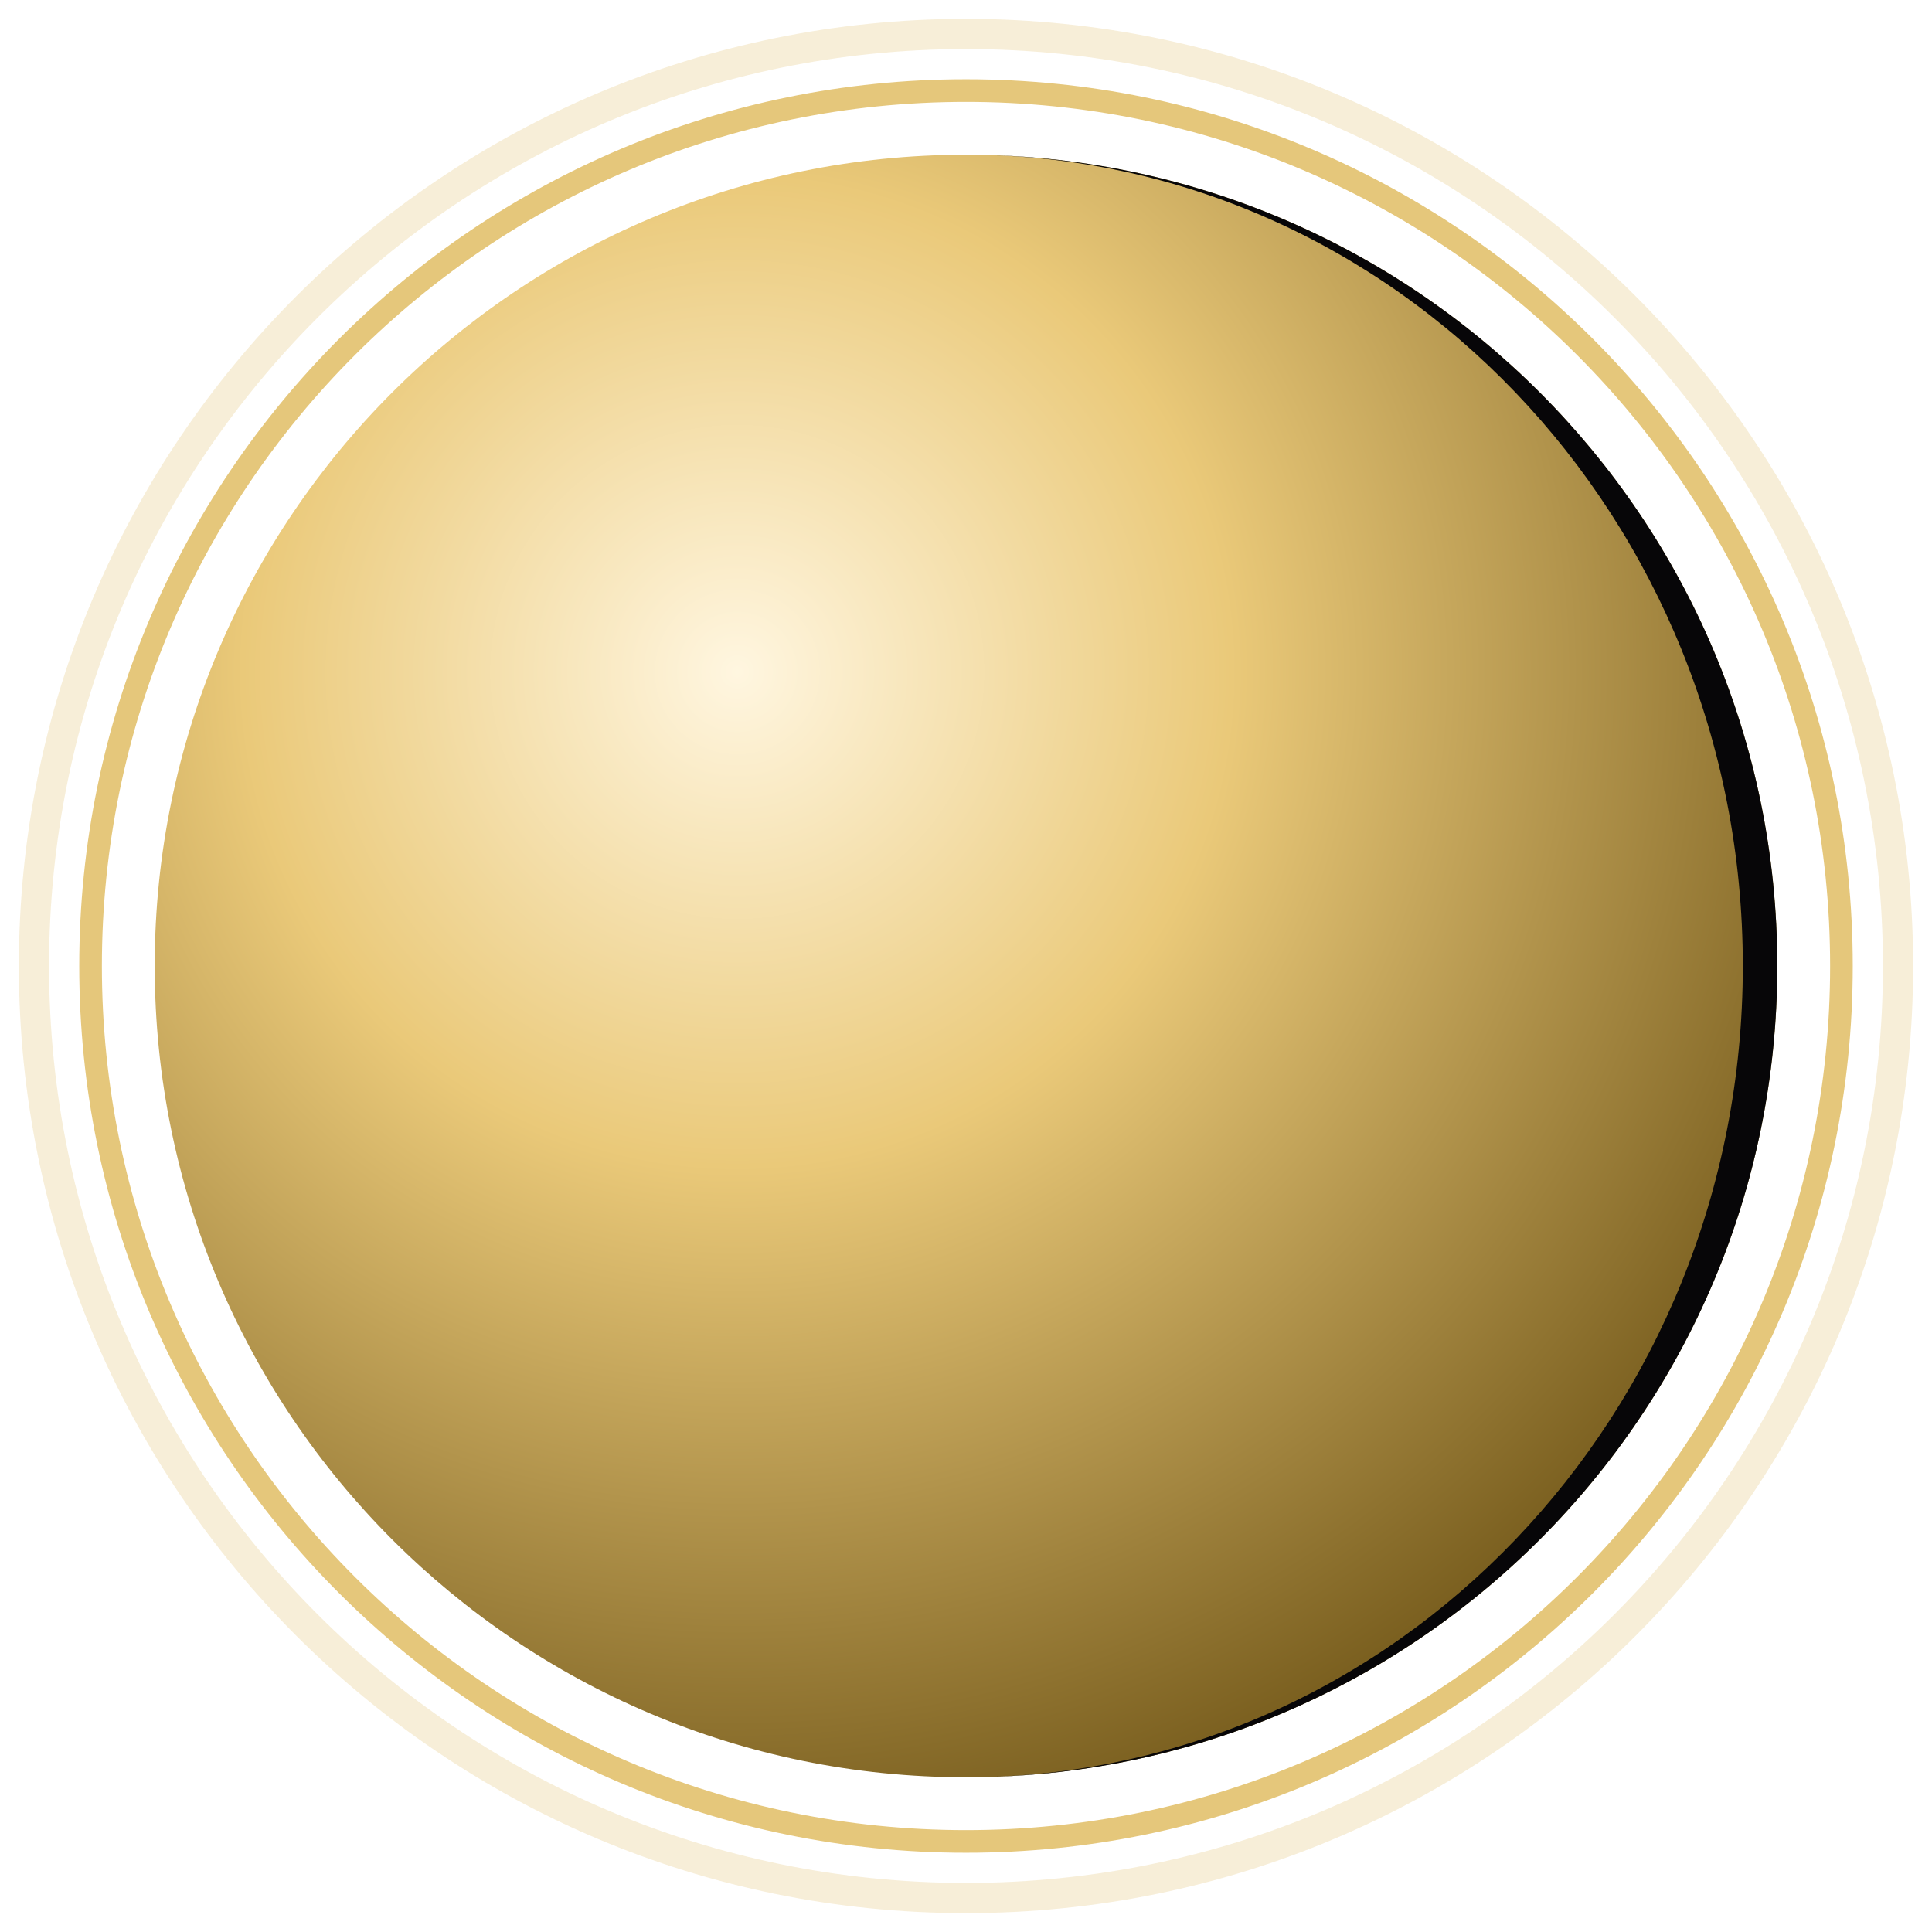
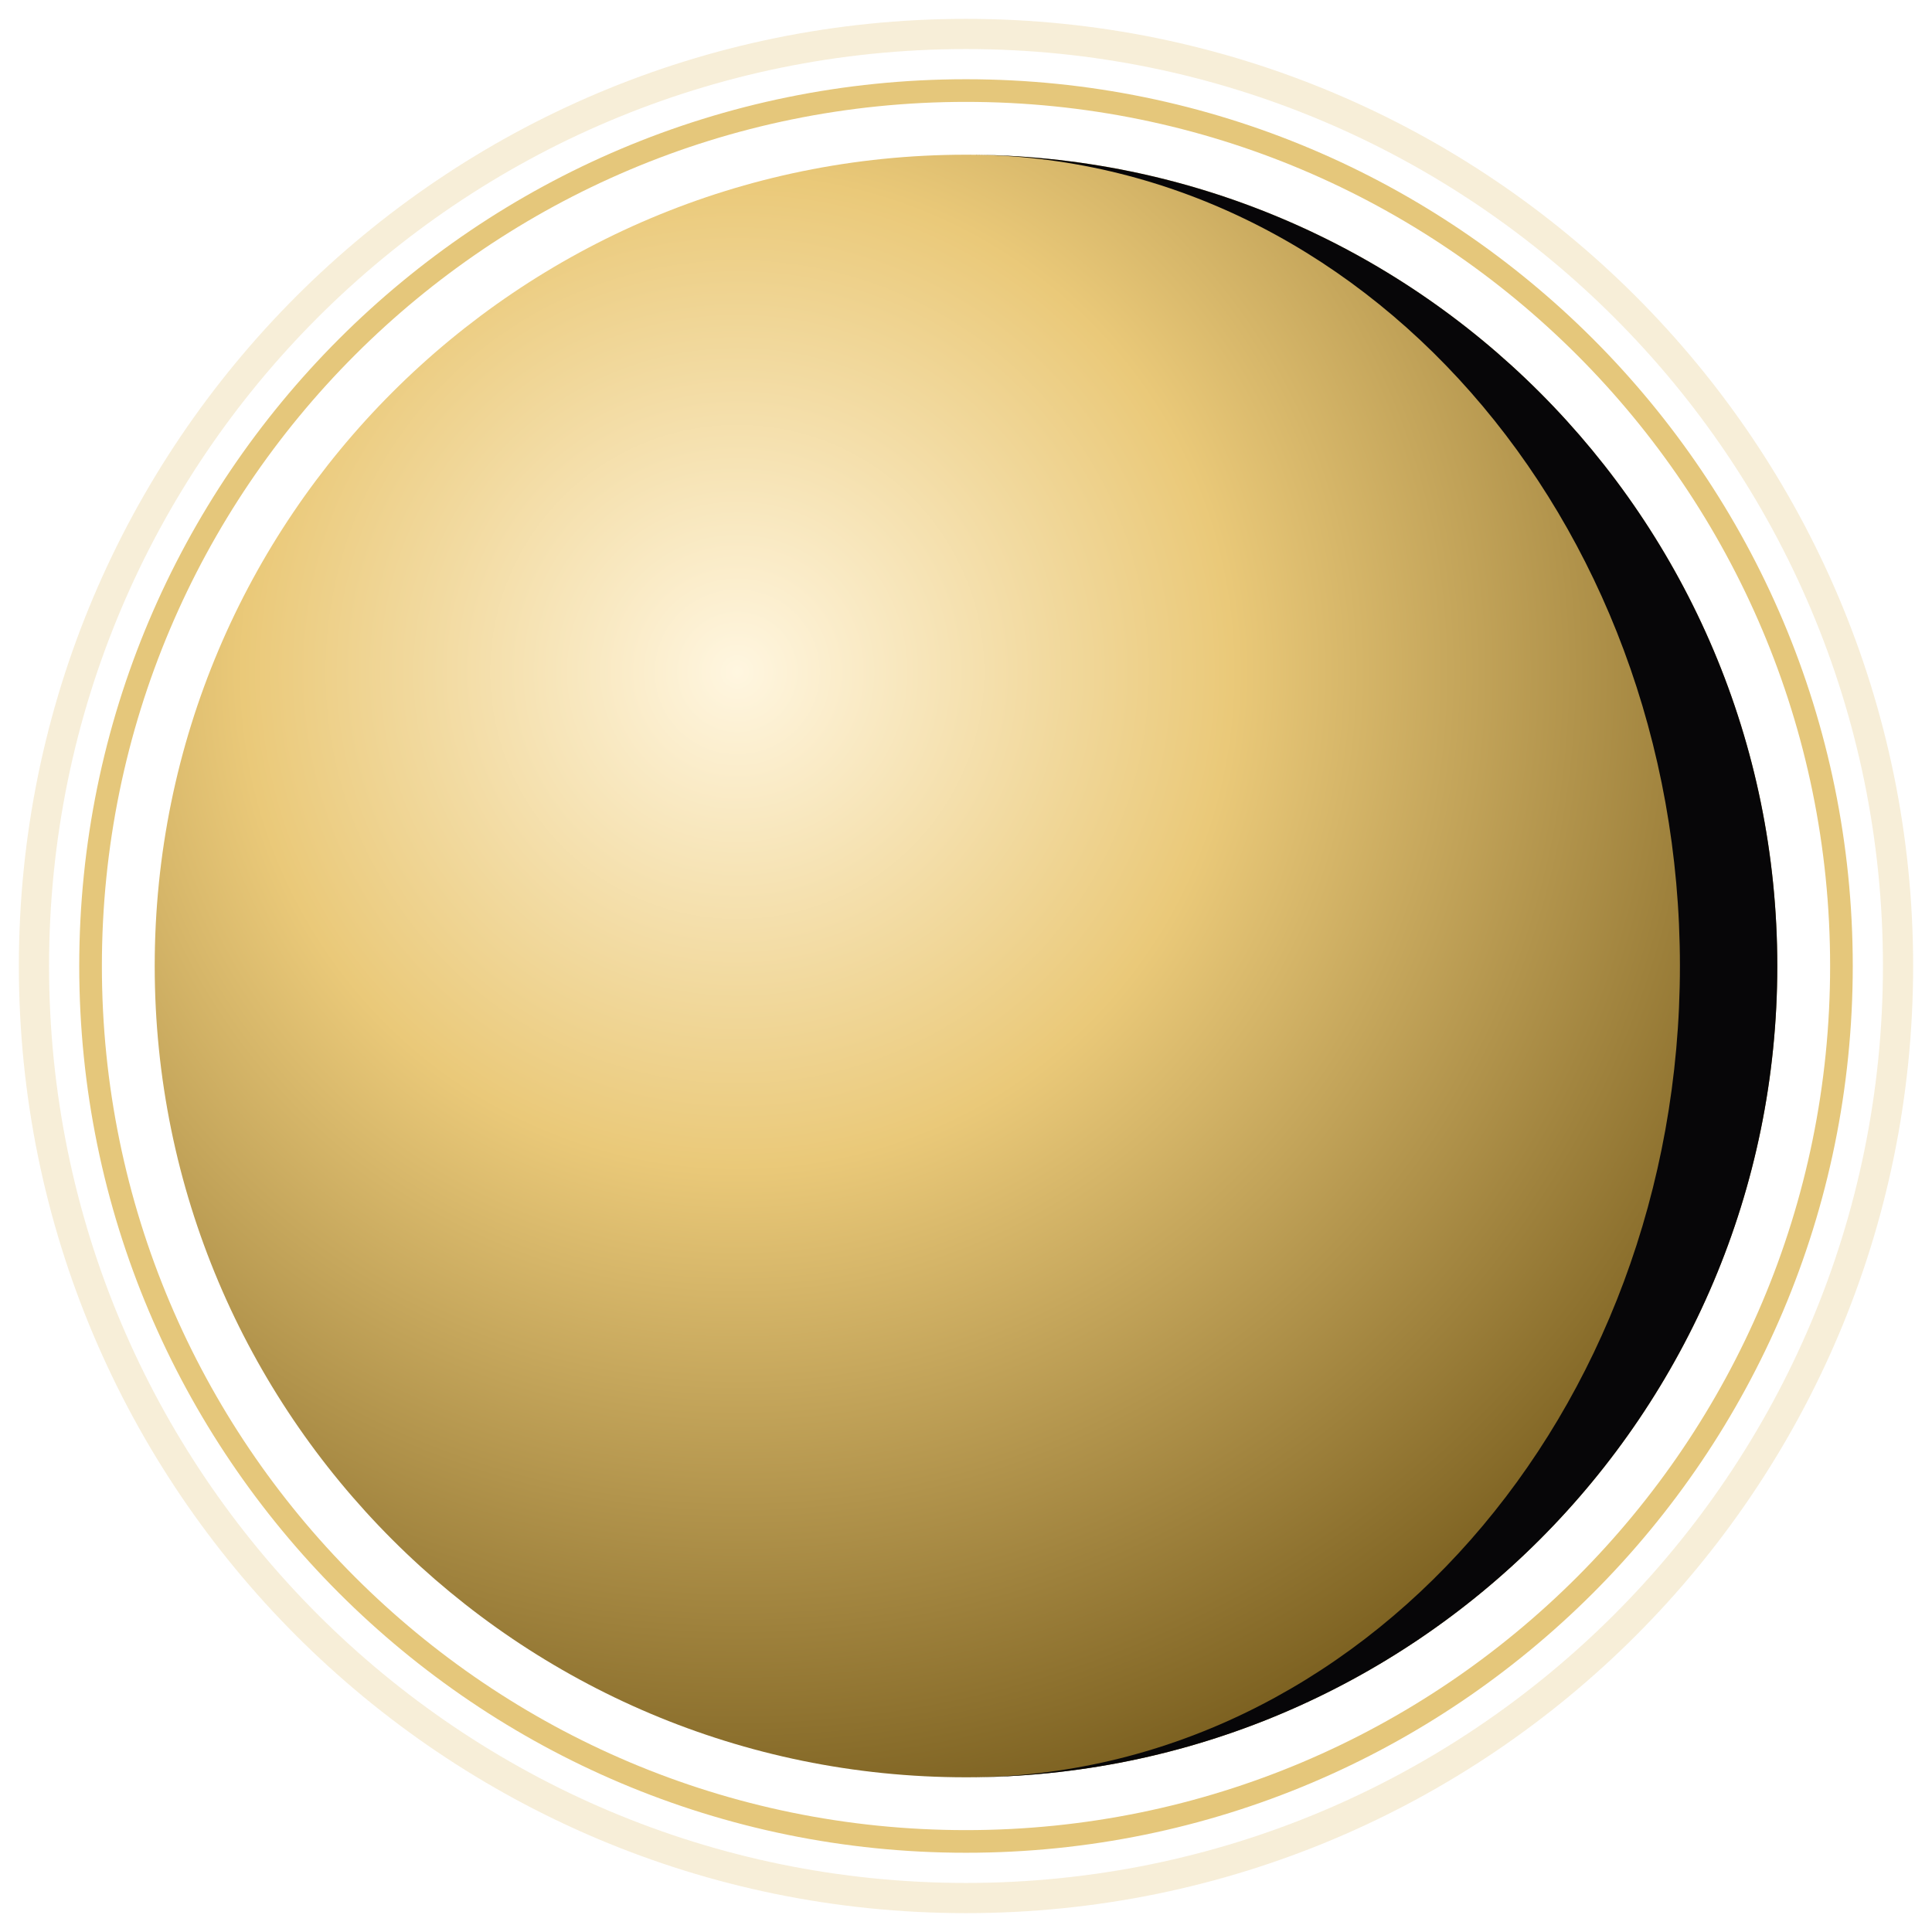
<svg xmlns="http://www.w3.org/2000/svg" viewBox="0 0 512 512" width="512" height="512">
  <defs>
    <radialGradient id="moonGold" cx="36%" cy="32%" r="72%">
      <stop offset="0%" stop-color="#FFF6E0" />
      <stop offset="42%" stop-color="#EAC979" />
      <stop offset="100%" stop-color="#7A5F1F" />
    </radialGradient>
  </defs>
  <circle cx="256" cy="256" r="215" fill="url(#moonGold)" />
-   <path d="M 256 41 A 215 215 0 0 1 256 471 A 205.866 215 0 0 0 256 41 Z" fill="#070608" fill-opacity="1.0" />
+   <path d="M 256 41 A 215 215 0 0 1 256 471 A 189.197 215 0 0 0 256 41 Z" fill="#070608" fill-opacity="1.0" />
  <circle cx="256" cy="256" r="247" fill="none" stroke="#E5C77B" stroke-opacity="0.3" stroke-width="8.0" />
  <circle cx="256" cy="256" r="232" fill="none" stroke="#E5C77B" stroke-opacity="1.0" stroke-width="6.0" />
</svg>
